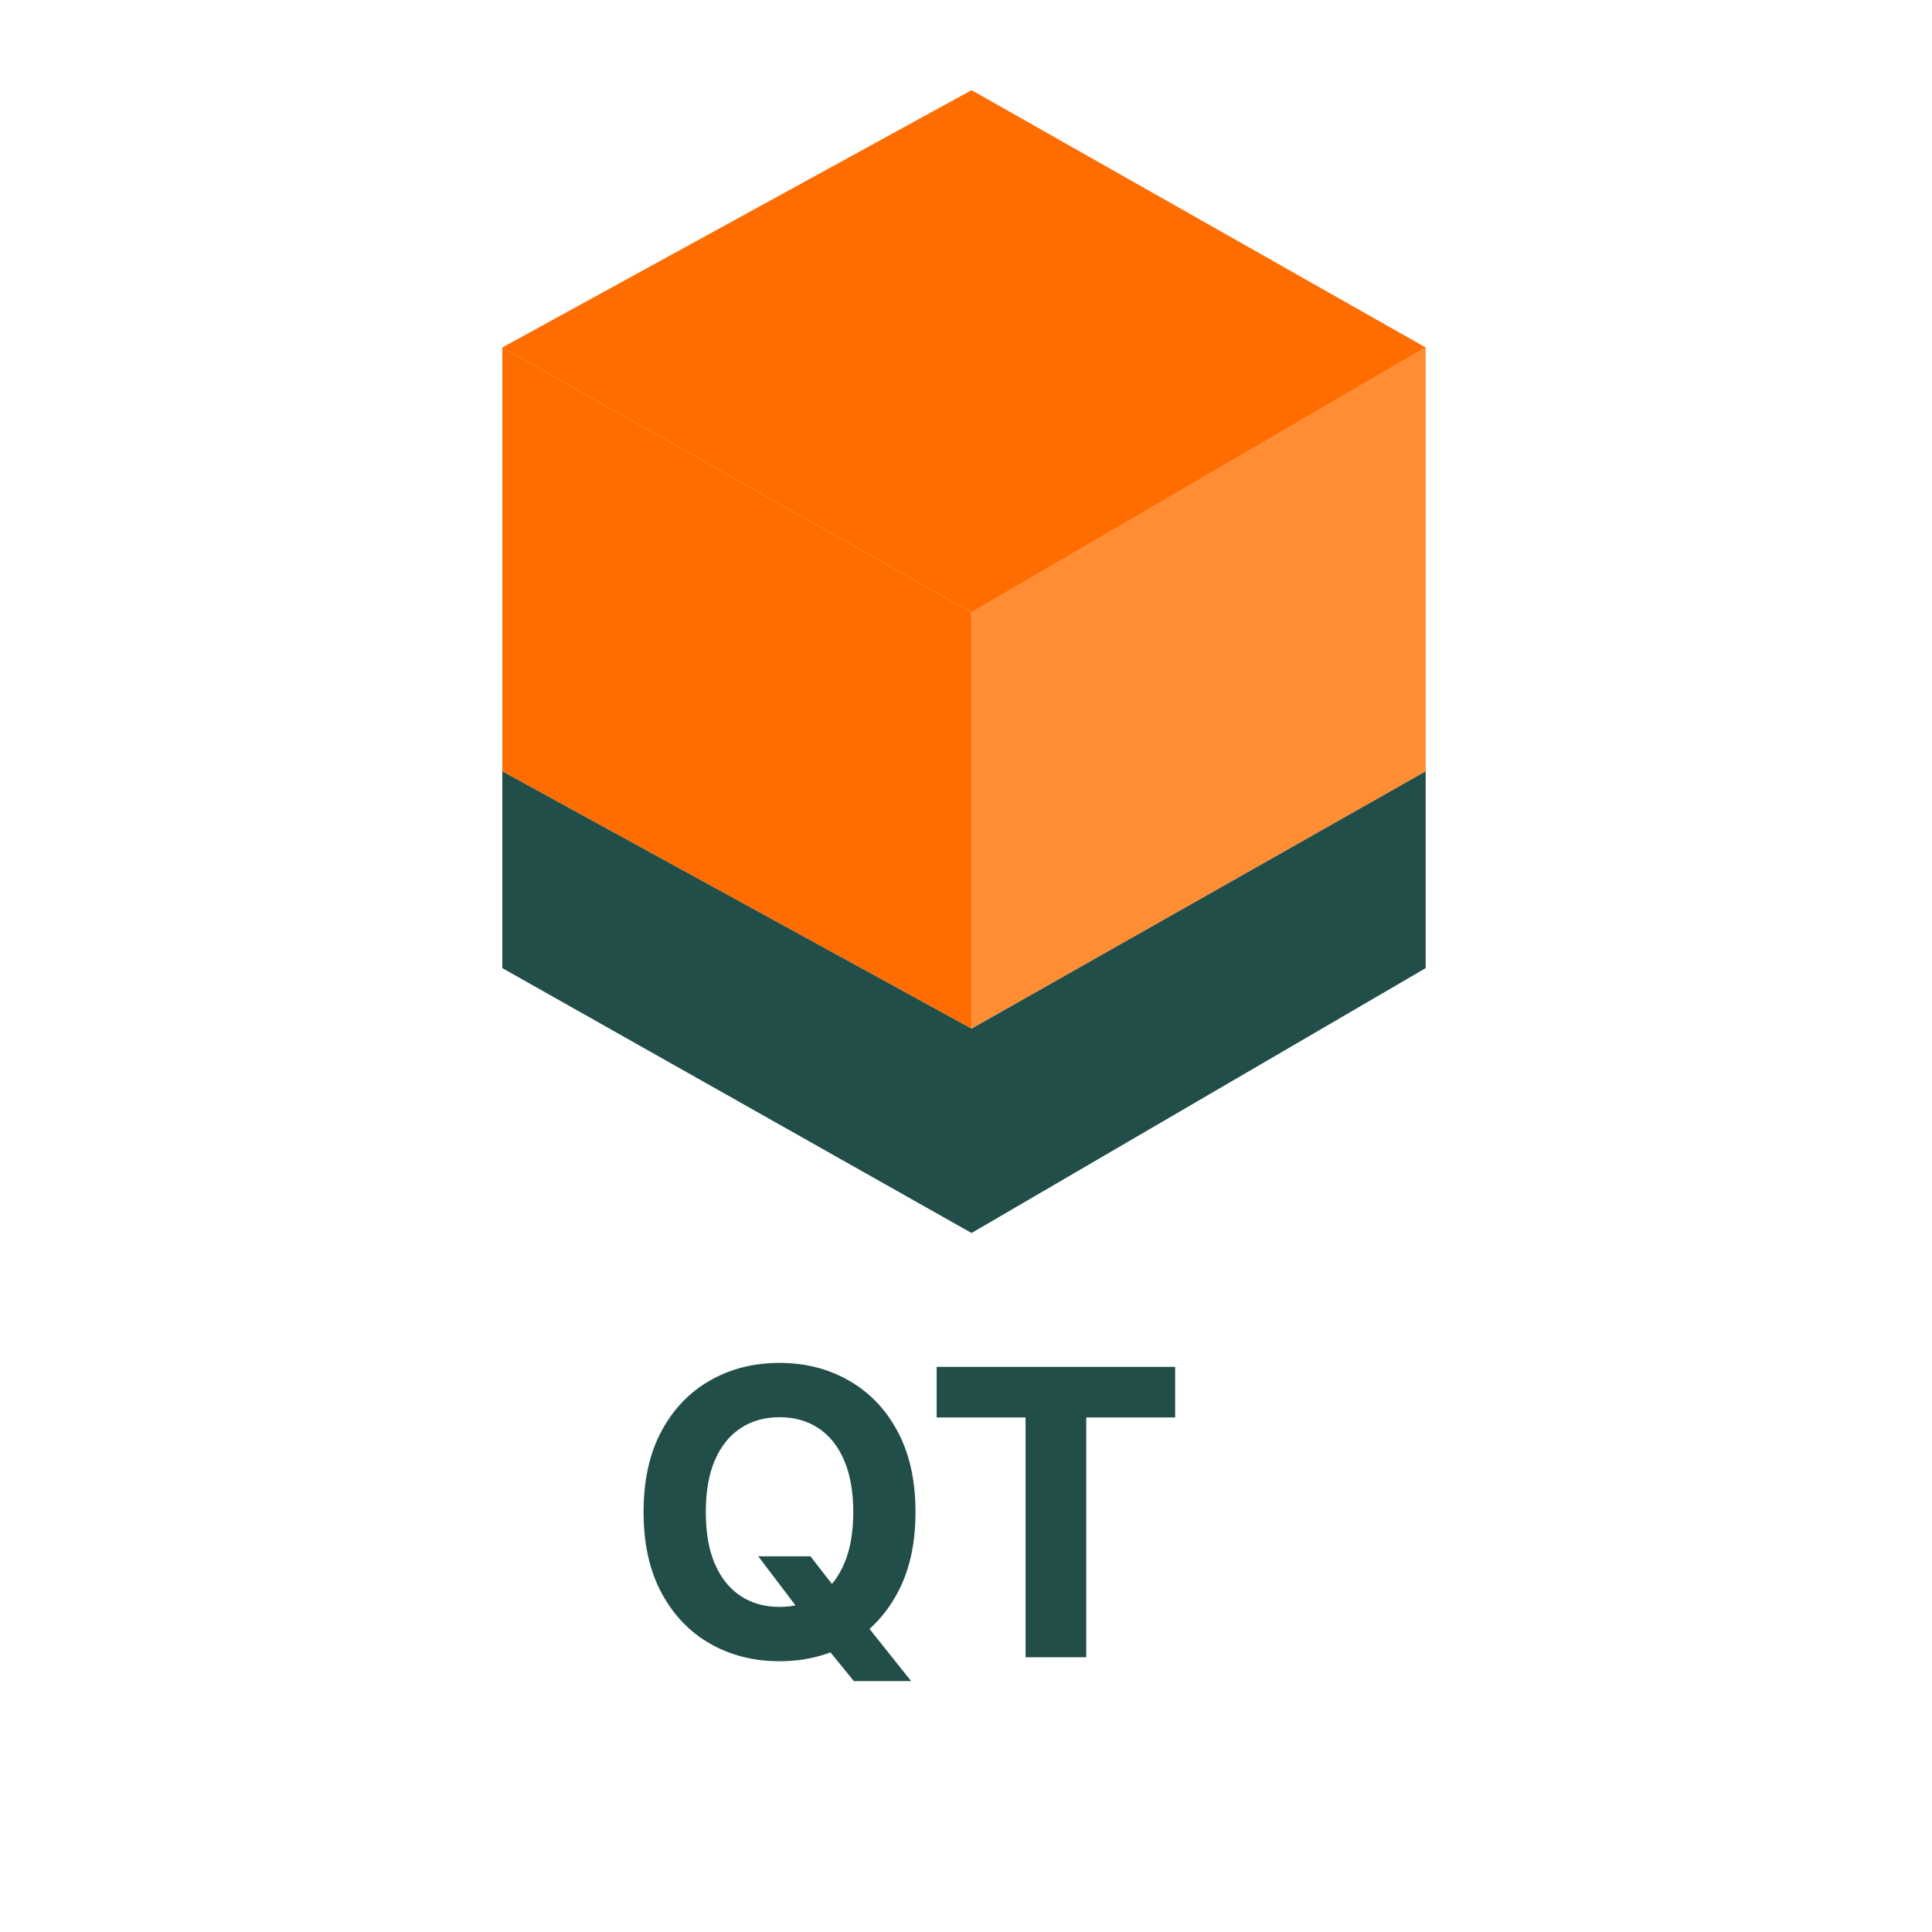
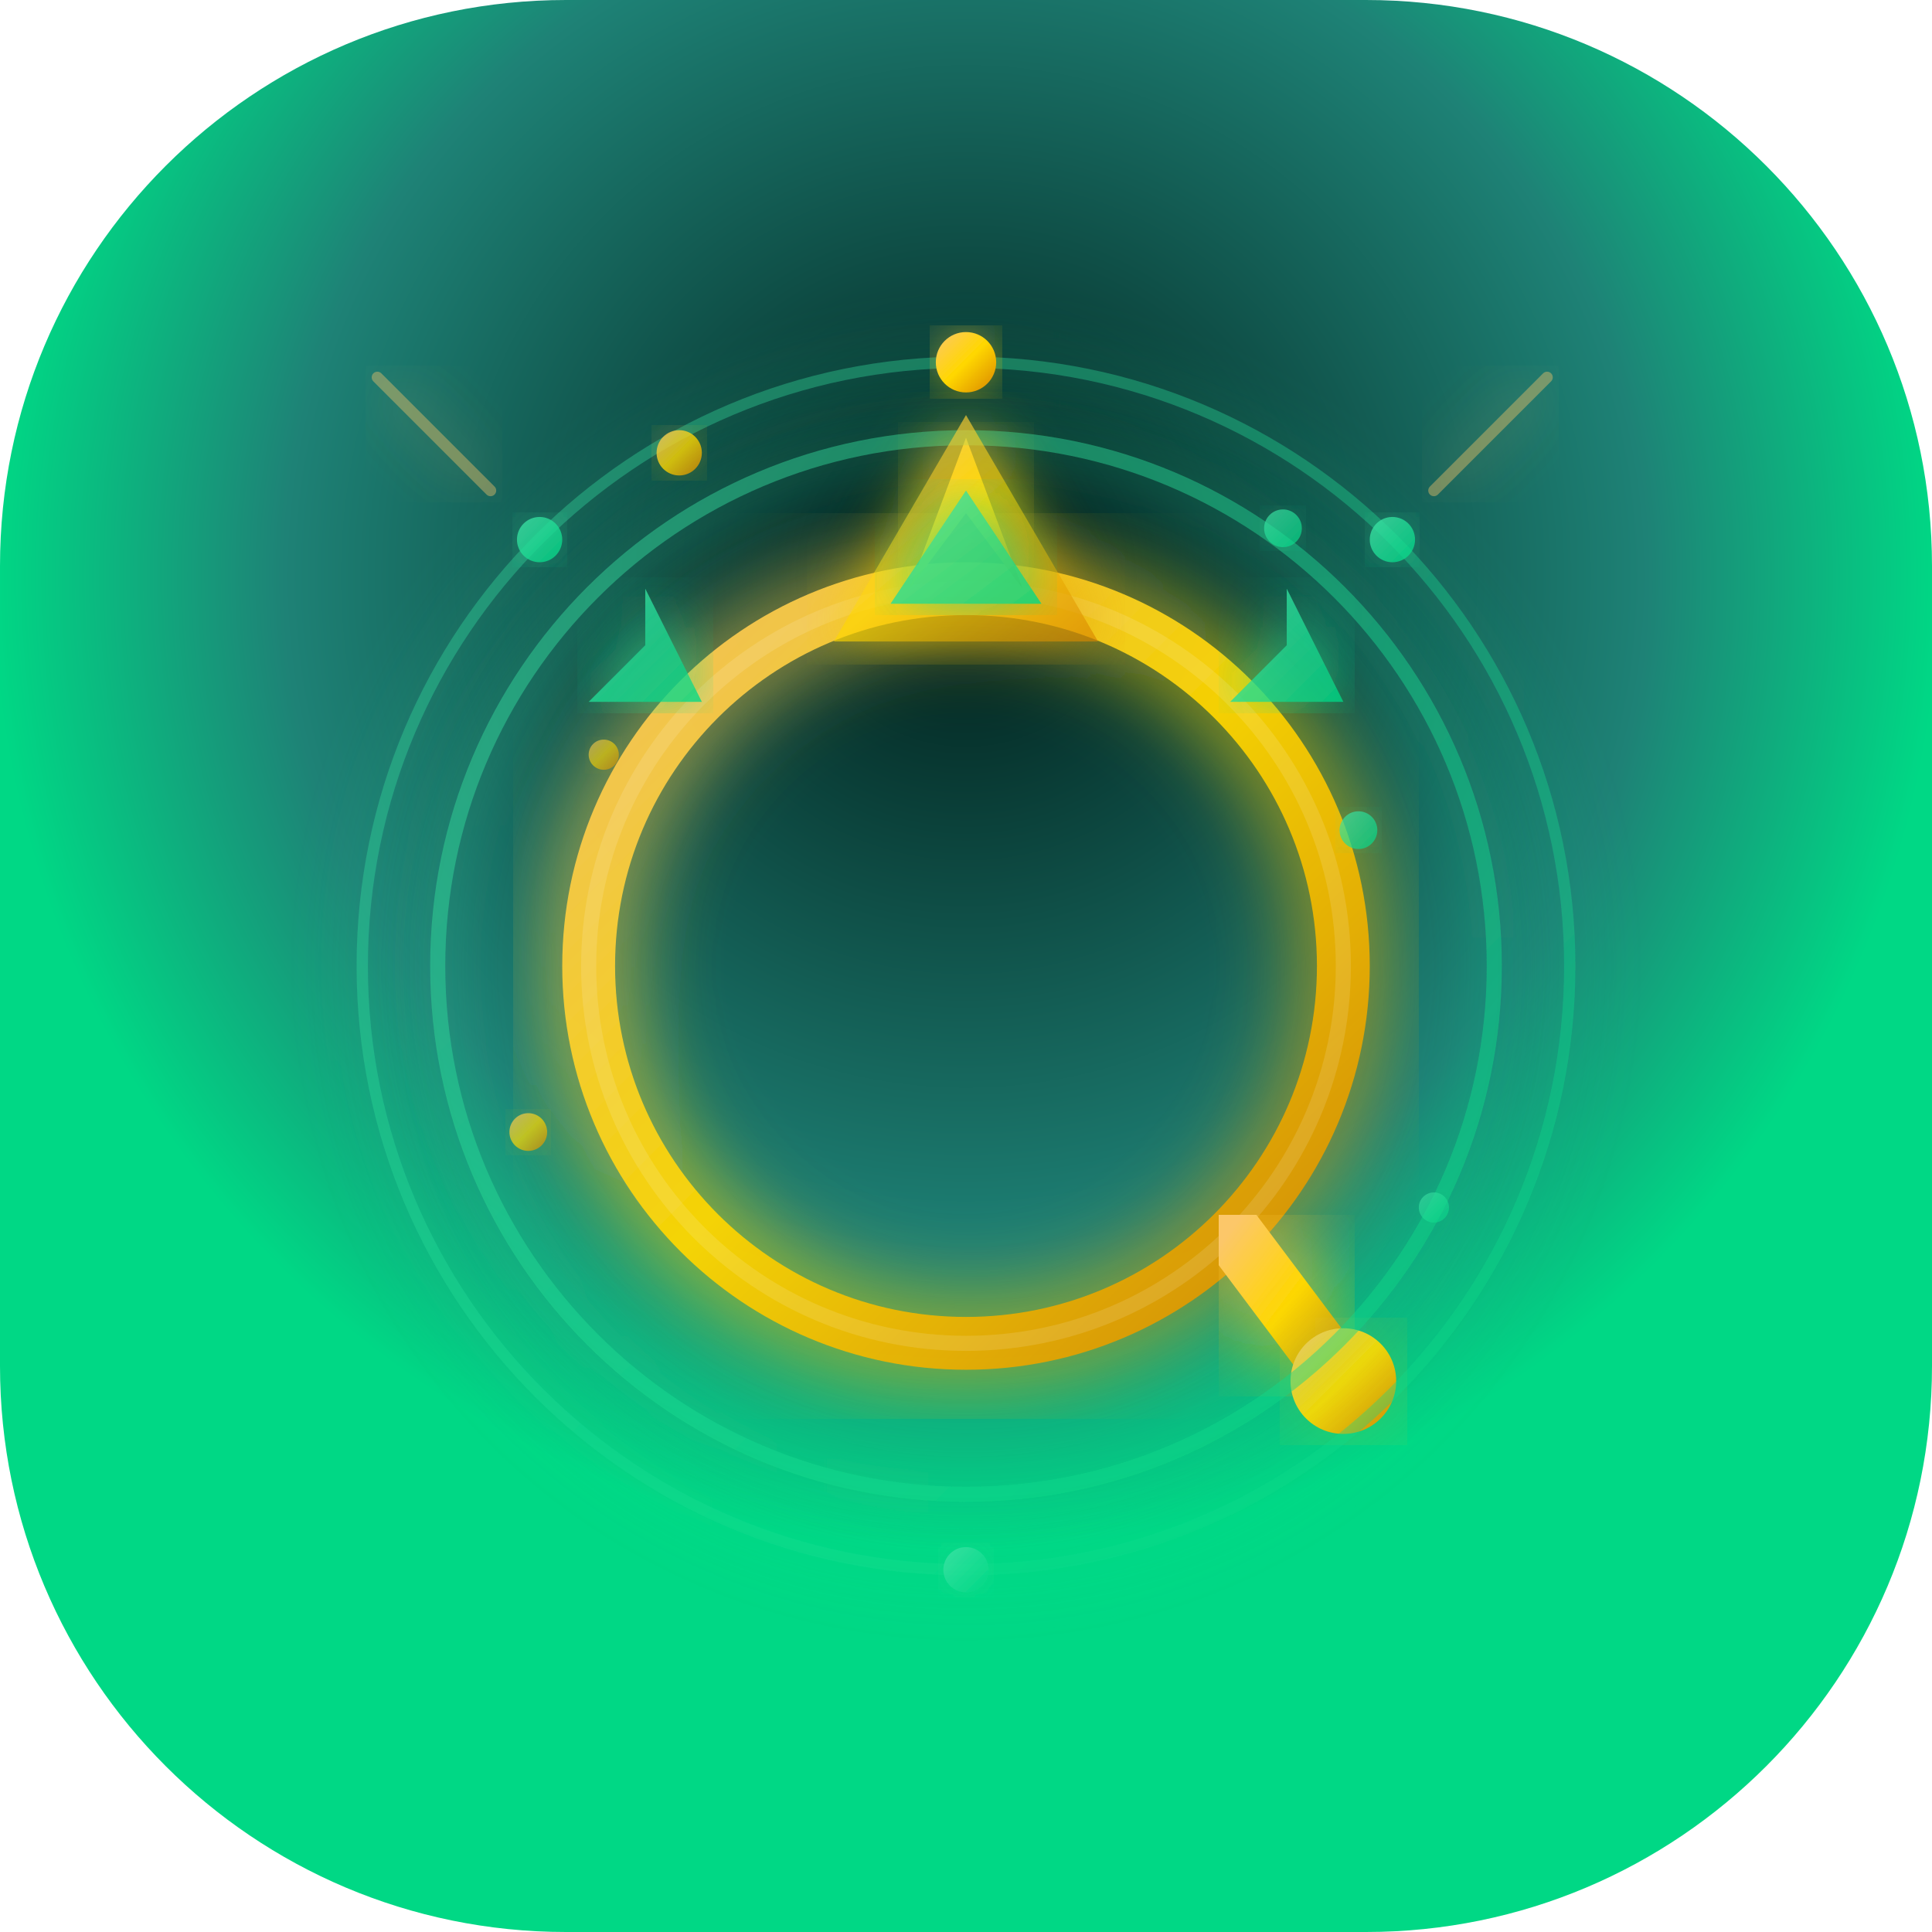
- <svg xmlns="http://www.w3.org/2000/svg" width="150" height="150" viewBox="0 0 150 150" fill="none">
-   <path d="M75.432 47.546L39 26.979V59.886L75.432 79.865V47.546Z" fill="#FF6D00" />
-   <path d="M110.69 26.979L75.432 47.546V79.865L110.69 59.886V26.979Z" fill="#FF8D33" />
-   <path d="M75.432 7L39 26.979L75.432 47.546L110.69 26.979L75.432 7Z" fill="#FF6D00" />
-   <path d="M39 75.164L75.432 95.731L110.69 75.164V59.886L75.432 79.865L39 59.886V75.164Z" fill="#224E49" />
-   <path d="M58.871 120.831H62.922L64.959 123.451L66.962 125.785L70.738 130.518H66.291L63.693 127.326L62.361 125.432L58.871 120.831ZM71.079 117.396C71.079 119.855 70.614 121.946 69.681 123.671C68.757 125.396 67.494 126.713 65.894 127.623C64.302 128.526 62.511 128.977 60.522 128.977C58.519 128.977 56.721 128.522 55.128 127.612C53.536 126.702 52.277 125.385 51.352 123.66C50.428 121.935 49.965 119.847 49.965 117.396C49.965 114.937 50.428 112.846 51.352 111.121C52.277 109.396 53.536 108.083 55.128 107.18C56.721 106.27 58.519 105.815 60.522 105.815C62.511 105.815 64.302 106.27 65.894 107.18C67.494 108.083 68.757 109.396 69.681 111.121C70.614 112.846 71.079 114.937 71.079 117.396ZM66.247 117.396C66.247 115.803 66.008 114.46 65.531 113.367C65.061 112.273 64.397 111.444 63.539 110.879C62.68 110.314 61.675 110.031 60.522 110.031C59.37 110.031 58.365 110.314 57.506 110.879C56.647 111.444 55.98 112.273 55.502 113.367C55.033 114.46 54.798 115.803 54.798 117.396C54.798 118.989 55.033 120.332 55.502 121.425C55.98 122.519 56.647 123.348 57.506 123.913C58.365 124.478 59.37 124.761 60.522 124.761C61.675 124.761 62.68 124.478 63.539 123.913C64.397 123.348 65.061 122.519 65.531 121.425C66.008 120.332 66.247 118.989 66.247 117.396ZM72.722 110.053V106.123H91.239V110.053H84.337V128.669H79.625V110.053H72.722Z" fill="#224E49" />
+ <svg xmlns="http://www.w3.org/2000/svg" width="512" height="512" viewBox="0 0 512 512" fill="none">
+   <defs>
+     <radialGradient id="bgGradient" cx="50%" cy="30%">
+       <stop offset="0%" style="stop-color:#001c18;stop-opacity:1" />
+       <stop offset="70%" style="stop-color:#1e8276;stop-opacity:1" />
+       <stop offset="100%" style="stop-color:#00d885;stop-opacity:1" />
+     </radialGradient>
+     <linearGradient id="goldGradient" x1="0%" y1="0%" x2="100%" y2="100%">
+       <stop offset="0%" style="stop-color:#fcc769;stop-opacity:1" />
+       <stop offset="50%" style="stop-color:#ffd700;stop-opacity:1" />
+       <stop offset="100%" style="stop-color:#d88500;stop-opacity:1" />
+     </linearGradient>
+     <linearGradient id="greenGradient" x1="0%" y1="0%" x2="100%" y2="100%">
+       <stop offset="0%" style="stop-color:#43e3a7;stop-opacity:1" />
+       <stop offset="100%" style="stop-color:#00d885;stop-opacity:1" />
+     </linearGradient>
+     <filter id="glow">
+       <feGaussianBlur stdDeviation="8" result="coloredBlur" />
+       <feMerge>
+         <feMergeNode in="coloredBlur" />
+         <feMergeNode in="SourceGraphic" />
+       </feMerge>
+     </filter>
+     <filter id="strongGlow">
+       <feGaussianBlur stdDeviation="12" result="coloredBlur" />
+       <feMerge>
+         <feMergeNode in="coloredBlur" />
+         <feMergeNode in="SourceGraphic" />
+       </feMerge>
+     </filter>
+     <filter id="ultraGlow">
+       <feGaussianBlur stdDeviation="20" result="coloredBlur" />
+       <feMerge>
+         <feMergeNode in="coloredBlur" />
+         <feMergeNode in="SourceGraphic" />
+       </feMerge>
+     </filter>
+   </defs>
+   <rect width="512" height="512" rx="150" ry="150" fill="url(#bgGradient)" />
+   <g transform="translate(256, 256)">
+     <circle cx="0" cy="0" r="100" stroke="url(#goldGradient)" stroke-width="14" fill="none" stroke-linecap="round" filter="url(#strongGlow)" opacity="0.95" />
+     <circle cx="0" cy="0" r="100" stroke="rgba(255,255,255,0.2)" stroke-width="4" fill="none" opacity="0.6" />
+     <path d="M 70,70 Q 85,90 100,110" stroke="url(#goldGradient)" stroke-width="16" stroke-linecap="round" fill="none" filter="url(#strongGlow)" />
+     <circle cx="100" cy="110" r="14" fill="url(#goldGradient)" filter="url(#ultraGlow)" />
+   </g>
+   <g transform="translate(256, 256)">
+     <path d="M 0,-120 L -15,-100 L 0,-140 L 15,-100 Z" fill="url(#goldGradient)" filter="url(#strongGlow)" />
+     <line x1="0" y1="-120" x2="0" y2="-160" stroke="url(#goldGradient)" stroke-width="12" stroke-linecap="round" filter="url(#glow)" />
+     <path d="M 85,-85 L 70,-70 L 100,-70 L 85,-100 Z" fill="url(#greenGradient)" filter="url(#glow)" opacity="0.8" />
+     <path d="M -85,-85 L -100,-70 L -70,-70 L -85,-100 Z" fill="url(#greenGradient)" filter="url(#glow)" opacity="0.8" />
+   </g>
+   <g transform="translate(256, 256)">
+     <circle cx="0" cy="0" r="140" stroke="url(#greenGradient)" stroke-width="4" fill="none" opacity="0.5" filter="url(#glow)" />
+     <circle cx="0" cy="0" r="160" stroke="url(#greenGradient)" stroke-width="3" fill="none" opacity="0.4" filter="url(#glow)" />
+     <circle cx="0" cy="-160" r="8" fill="url(#goldGradient)" filter="url(#glow)" />
+     <circle cx="113" cy="-113" r="6" fill="url(#greenGradient)" filter="url(#glow)" opacity="0.8" />
+     <circle cx="-113" cy="-113" r="6" fill="url(#greenGradient)" filter="url(#glow)" opacity="0.8" />
+     <circle cx="0" cy="160" r="6" fill="url(#greenGradient)" filter="url(#glow)" opacity="0.8" />
+   </g>
+   <g transform="translate(256, 150)">
+     <path d="M 0,-40 L -35,20 L 35,20 Z" fill="url(#goldGradient)" opacity="0.7" filter="url(#glow)" />
+     <path d="M 0,-20 L -20,10 L 20,10 Z" fill="url(#greenGradient)" opacity="0.8" filter="url(#glow)" />
+   </g>
+   <circle cx="180" cy="120" r="6" fill="url(#goldGradient)" opacity="0.8" filter="url(#glow)" />
+   <circle cx="340" cy="140" r="5" fill="url(#greenGradient)" opacity="0.7" filter="url(#glow)" />
+   <circle cx="160" cy="200" r="4" fill="url(#goldGradient)" opacity="0.6" filter="url(#glow)" />
+   <circle cx="360" cy="220" r="5" fill="url(#greenGradient)" opacity="0.7" filter="url(#glow)" />
+   <circle cx="140" cy="300" r="5" fill="url(#goldGradient)" opacity="0.7" filter="url(#glow)" />
+   <circle cx="380" cy="320" r="4" fill="url(#greenGradient)" opacity="0.6" filter="url(#glow)" />
+   <line x1="100" y1="100" x2="130" y2="130" stroke="rgba(252,199,105,0.4)" stroke-width="3" stroke-linecap="round" filter="url(#glow)" />
+   <line x1="410" y1="100" x2="380" y2="130" stroke="rgba(252,199,105,0.4)" stroke-width="3" stroke-linecap="round" filter="url(#glow)" />
</svg>
